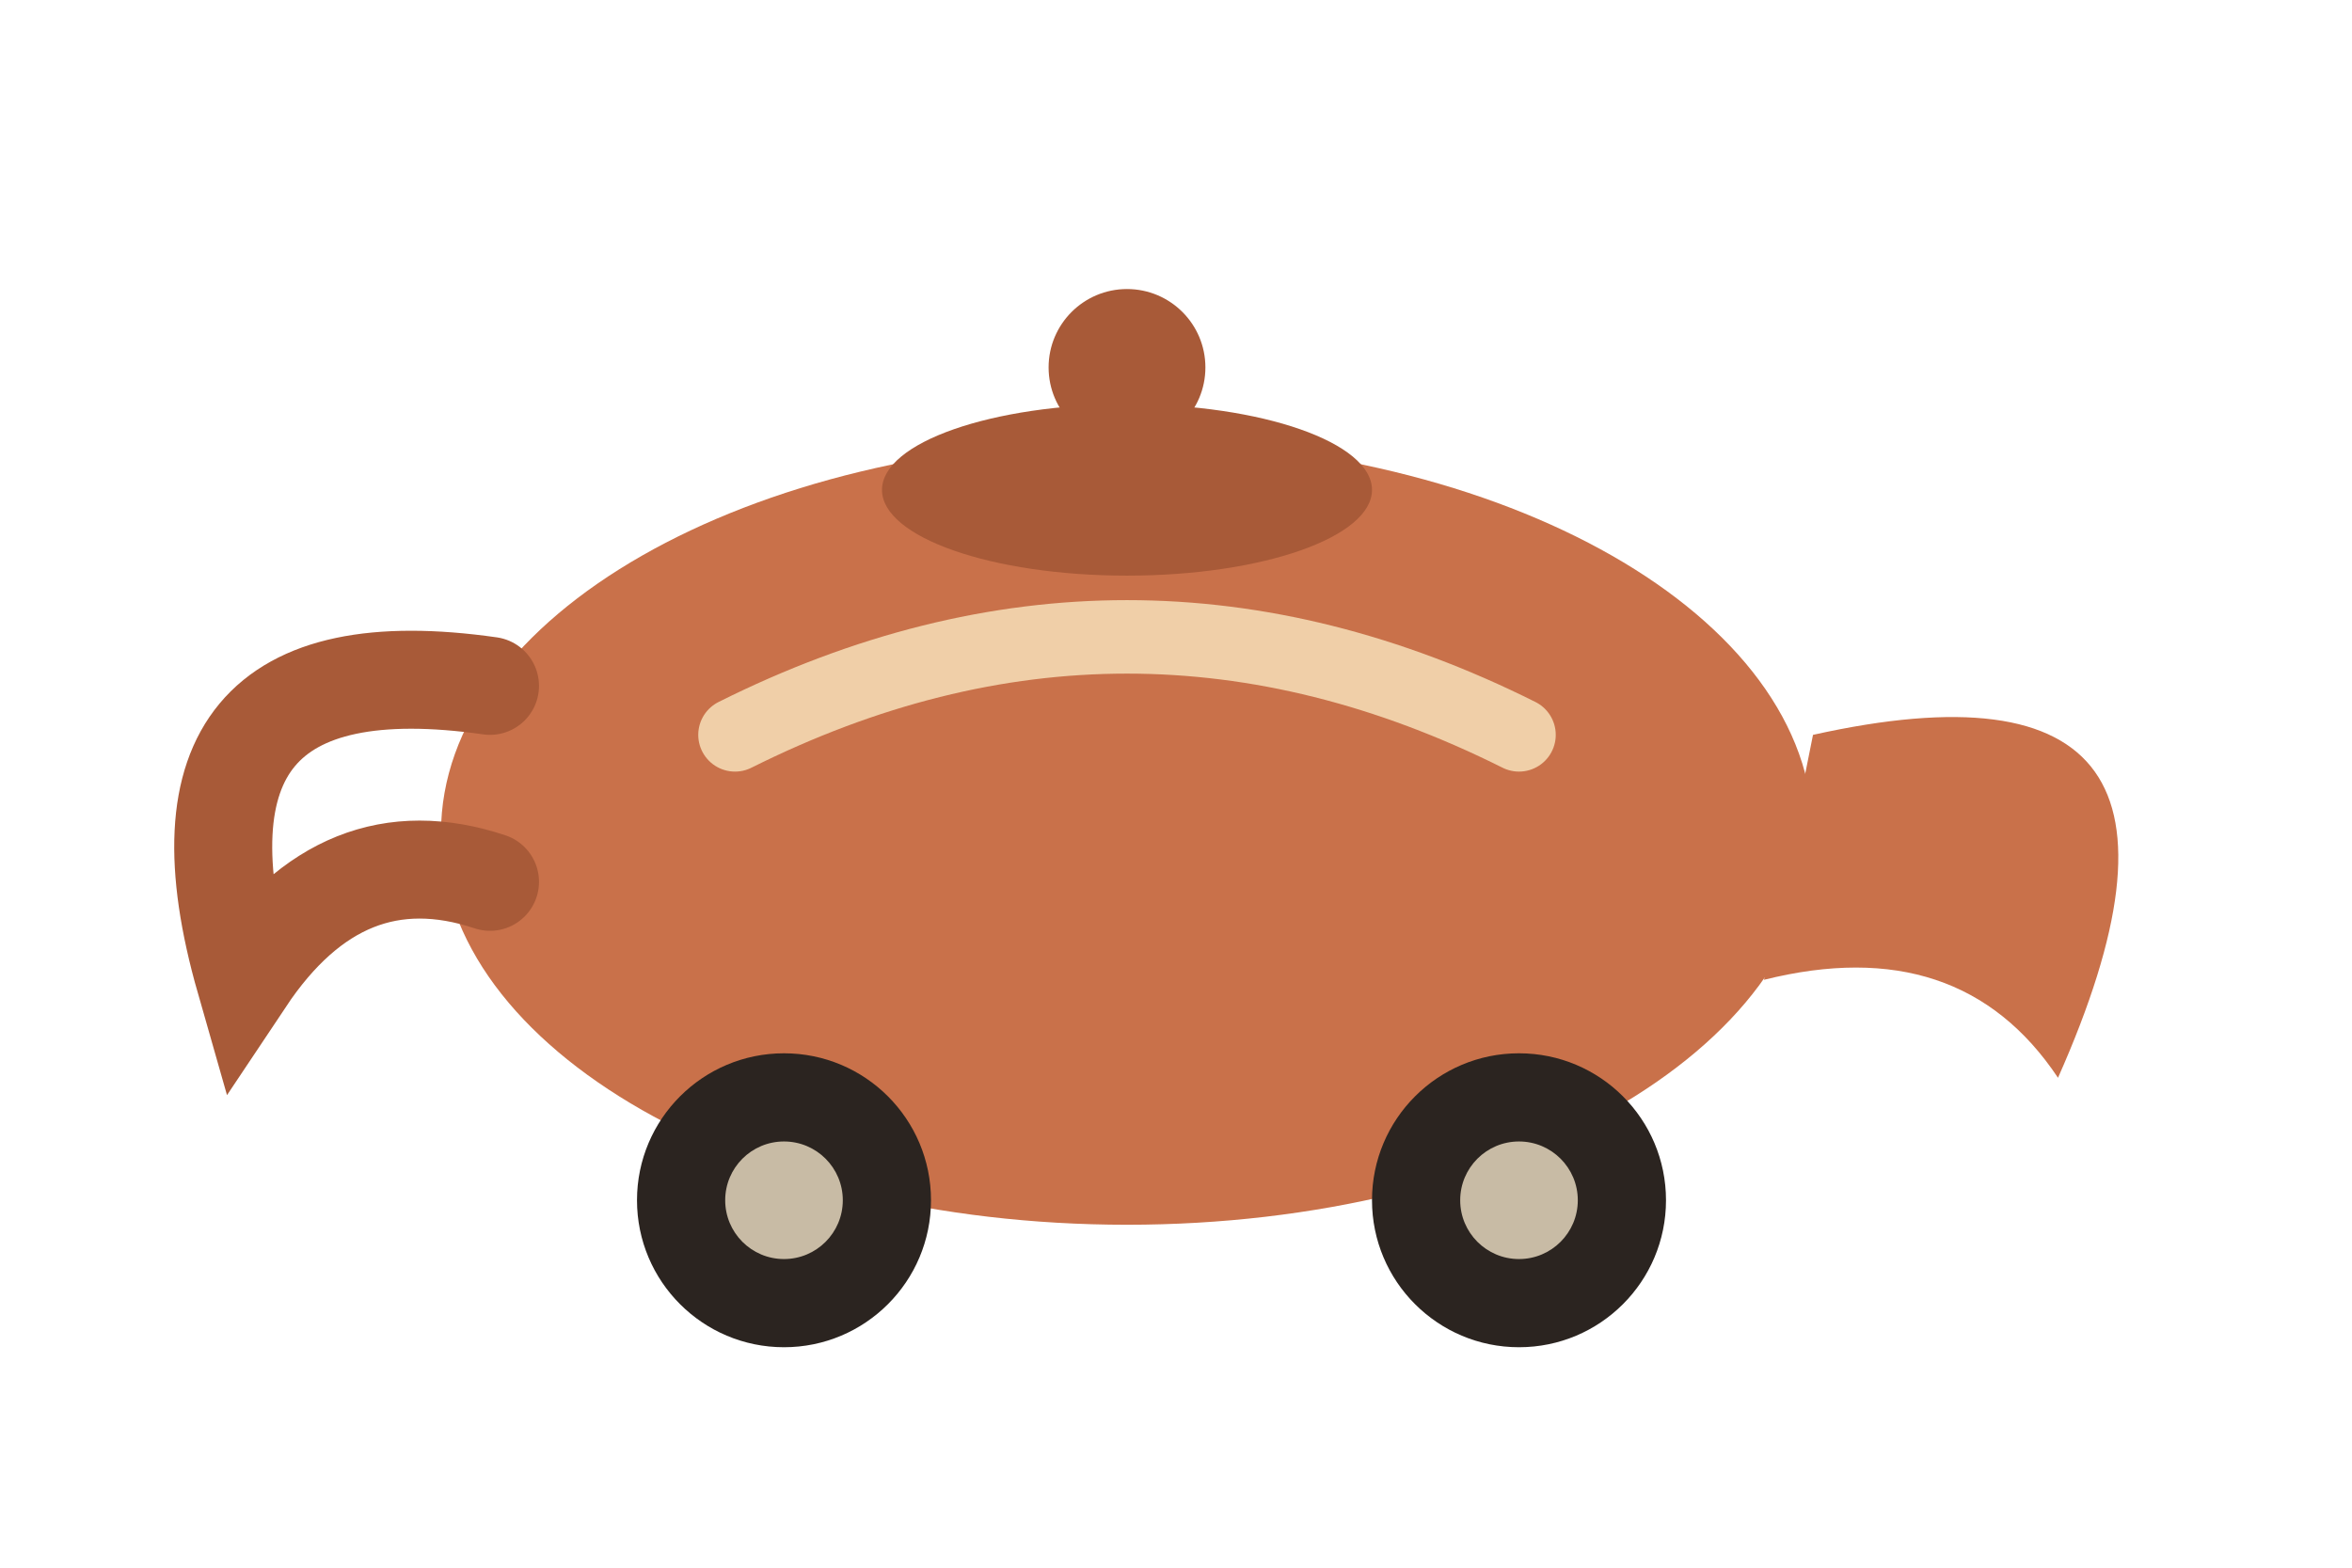
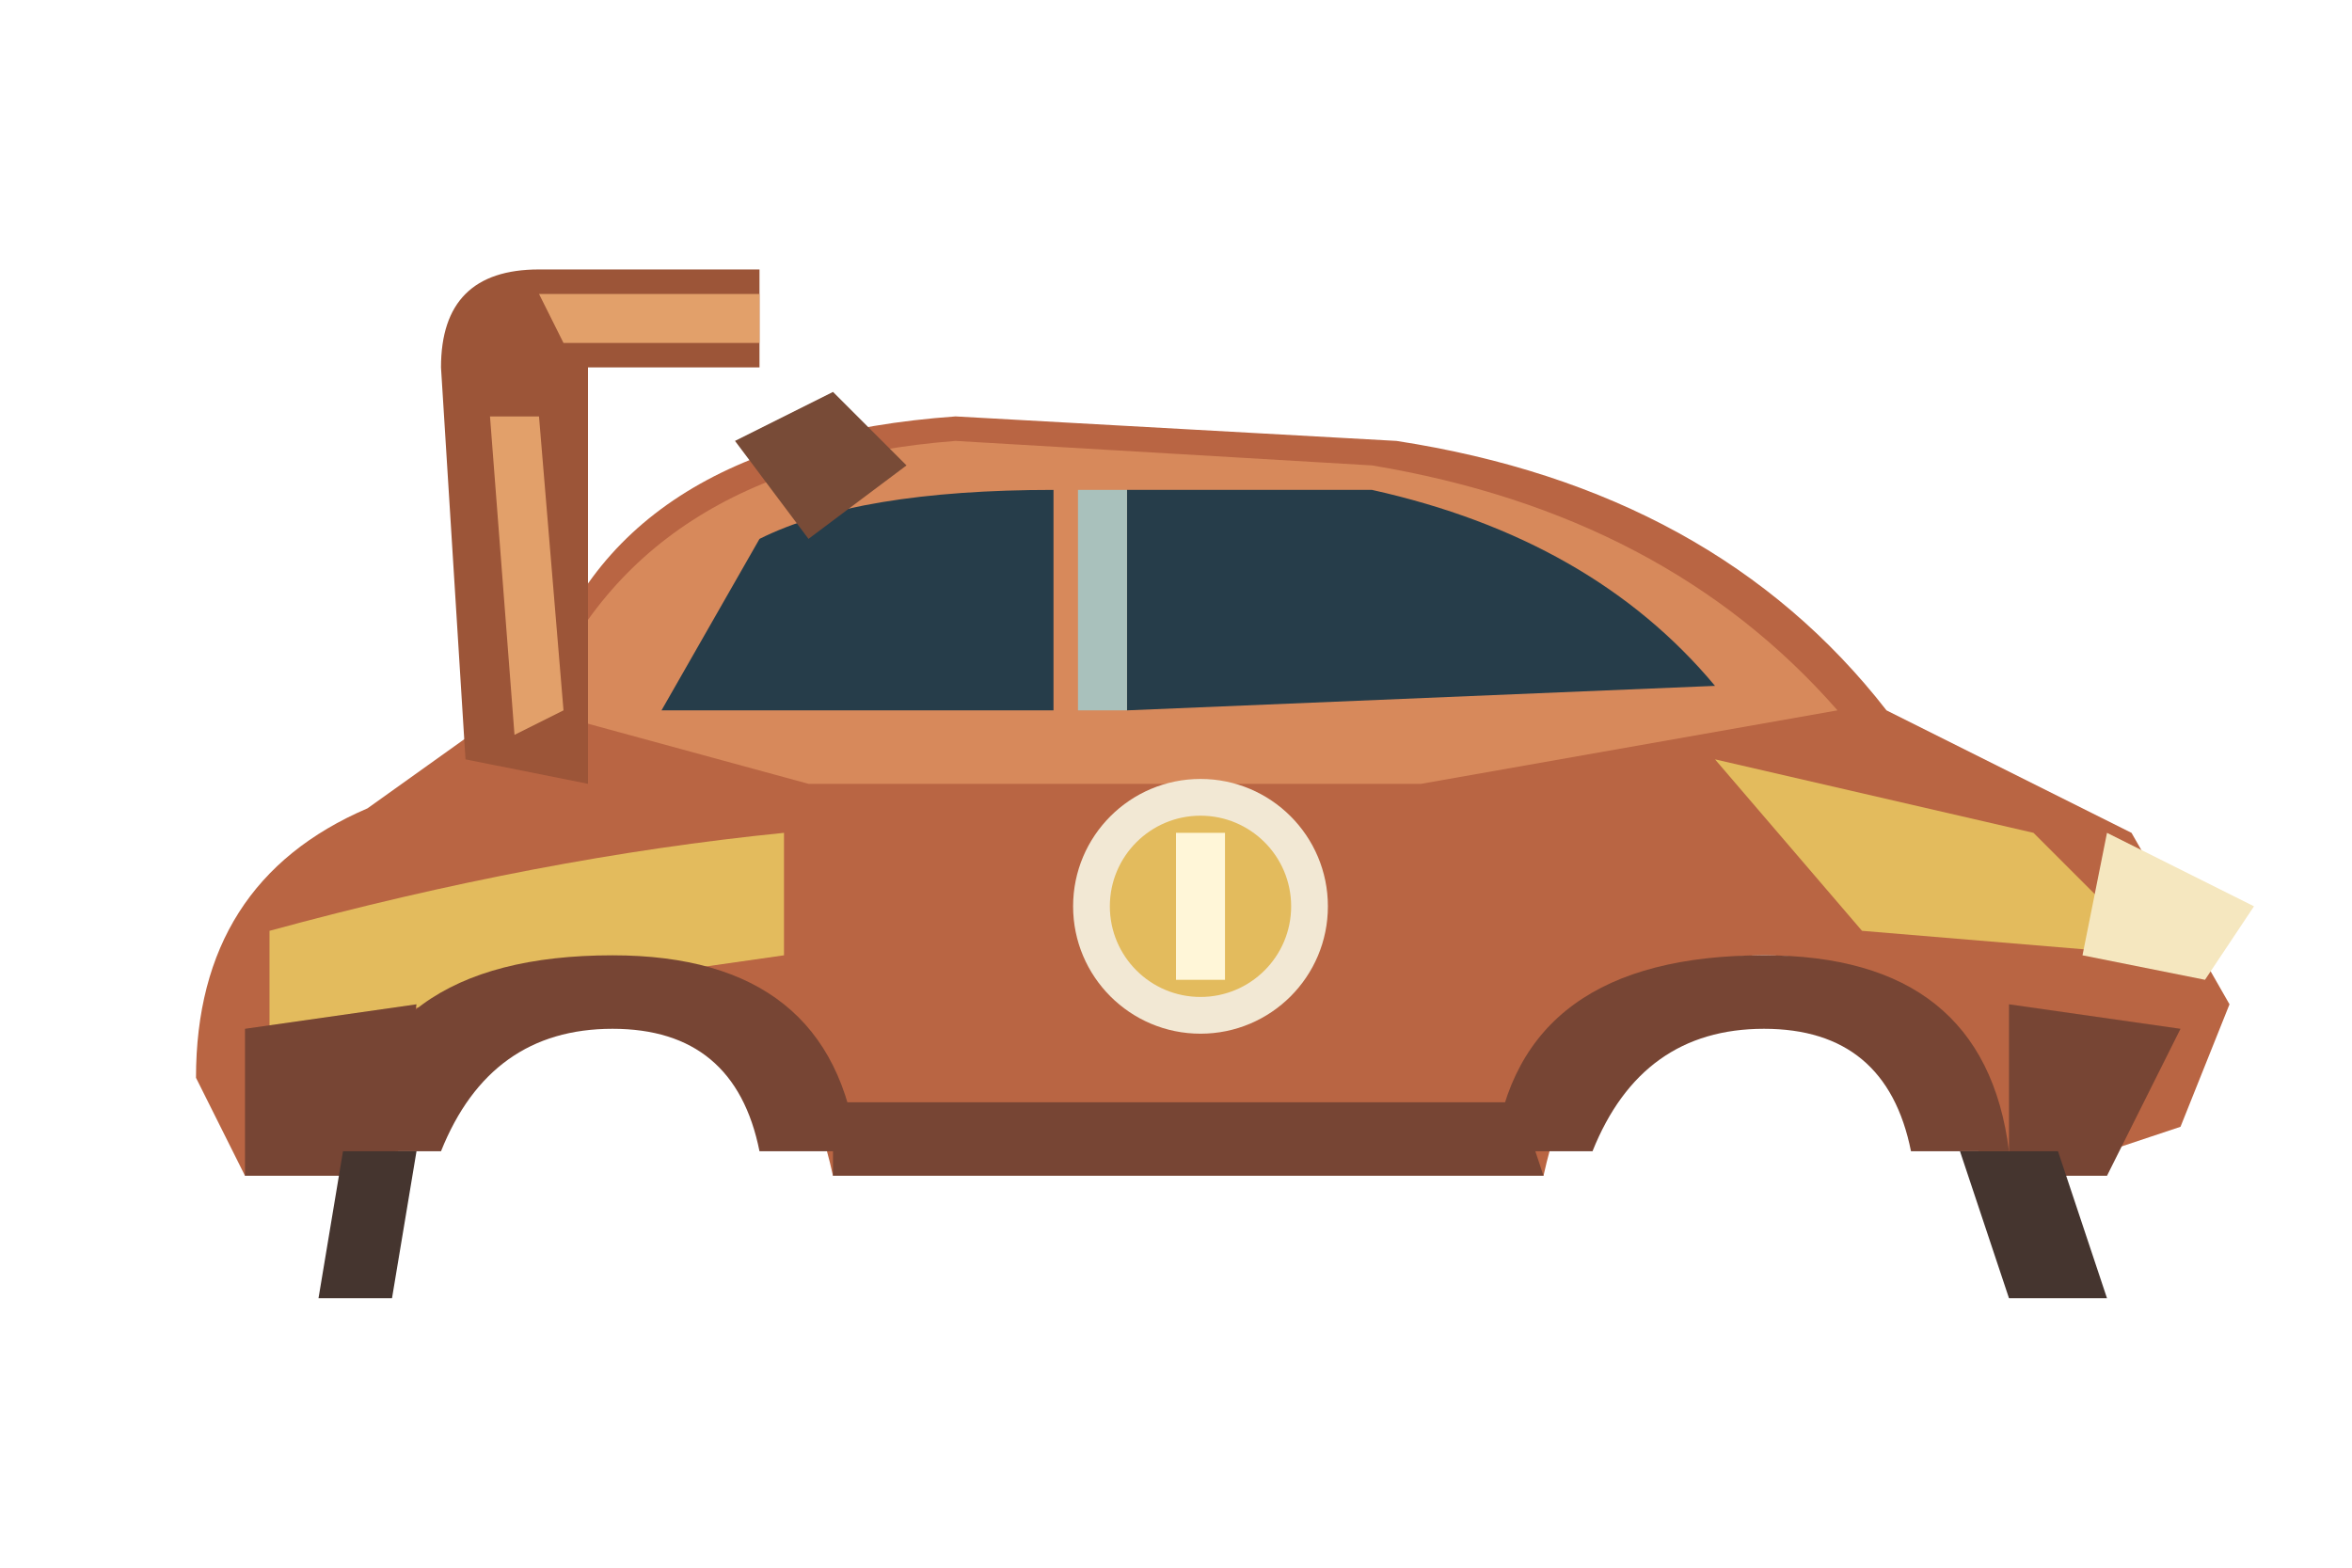
<svg xmlns="http://www.w3.org/2000/svg" width="96" height="64" viewBox="0 0 96 64">
+   <style>svg&gt;*:not(.rally-art){display:none}.rally-art,.rally-art *{display:inline}</style>
+   <g class="rally-art">
+     <path d="M8 44 Q8 36 15 33 L22 28 Q25 18 39 17 L57 18 Q70 20 77 29 L87 34 L91 41 L89 46 L83 48 L81 48 Q79 39 72 39 Q65 39 63 48 L34 48 Q32 39 25 39 Q18 39 16 48 L10 48 Z" fill="#b96543" />
+     <path d="M22 29 Q26 19 39 18 L56 19 Q68 21 75 29 L58 32 L33 32 Z" fill="#d7895b" />
+     <path d="M31 22 Q35 20 43 20 L43 29 L27 29 Z M46 20 L56 20 Q65 22 70 28 L46 29 Z" fill="#263d4a" />
+     <path d="M44 20 L46 20 L46 29 L44 29 Z" fill="#a9c1bc" />
+     <path d="M11 38 Q22 35 32 34 L32 39 L11 42 Z M70 31 L83 34 L88 39 L76 38 Z" fill="#e3bb5d" />
+     <path d="M10 42 L17 41 L16 48 L10 48 Z M34 45 L62 45 L63 48 L34 48 Z M82 41 L89 42 L86 48 L82 48 Z" fill="#774534" />
+     <path d="M14 47 Q15 39 25 39 Q34 39 35 47 L31 47 Q30 42 25 42 Q20 42 18 47 Z M61 47 Q62 39 72 39 Q81 39 82 47 L78 47 Q77 42 72 42 Q67 42 65 47 Z" fill="#774534" />
+     <path d="M14 47 L17 47 L16 53 L13 53 Z M80 47 L84 47 L86 53 L82 53 Z" fill="#45352f" />
+     <path d="M19 31 L18 15 Q18 11 22 11 L31 11 L31 15 L24 15 L24 32 Z" fill="#9c5538" />
+     <path d="M22 12 L31 12 L31 14 L23 14 Z M20 17 L22 17 L23 29 L21 30 Z" fill="#e2a06a" />
+     <path d="M30 18 L34 16 L37 19 L33 22 Z" fill="#784b37" />
+     <circle cx="49" cy="37" r="5.2" fill="#f2e8d4" />
+     <circle cx="49" cy="37" r="3.7" fill="#e3bb5d" />
+     <path d="M48 34 L50 34 L50 40 L48 40 Z" fill="#fff6d8" />
+     <path d="M86 34 L92 37 L90 40 L85 39 Z" fill="#f5e7bf" />
+   </g>
  <ellipse cx="46" cy="34" rx="28" ry="16" fill="#c9714a" />
  <ellipse cx="46" cy="20" rx="10" ry="3.5" fill="#a85a38" />
  <circle cx="46" cy="15" r="3.2" fill="#a85a38" />
  <path d="M74 30 Q92 26 84 44 Q80 38 72 40 Z" fill="#c9714a" />
  <path d="M20 28 Q6 26 10 40 Q14 34 20 36" fill="none" stroke="#a85a38" stroke-width="4" stroke-linecap="round" />
  <path d="M30 30 Q46 22 62 30" stroke="#f0cfa8" stroke-width="3" fill="none" stroke-linecap="round" />
  <circle cx="32" cy="49" r="6" fill="#2b2420" />
  <circle cx="32" cy="49" r="2.4" fill="#c8bba5" />
  <circle cx="62" cy="49" r="6" fill="#2b2420" />
  <circle cx="62" cy="49" r="2.4" fill="#c8bba5" />
</svg>
